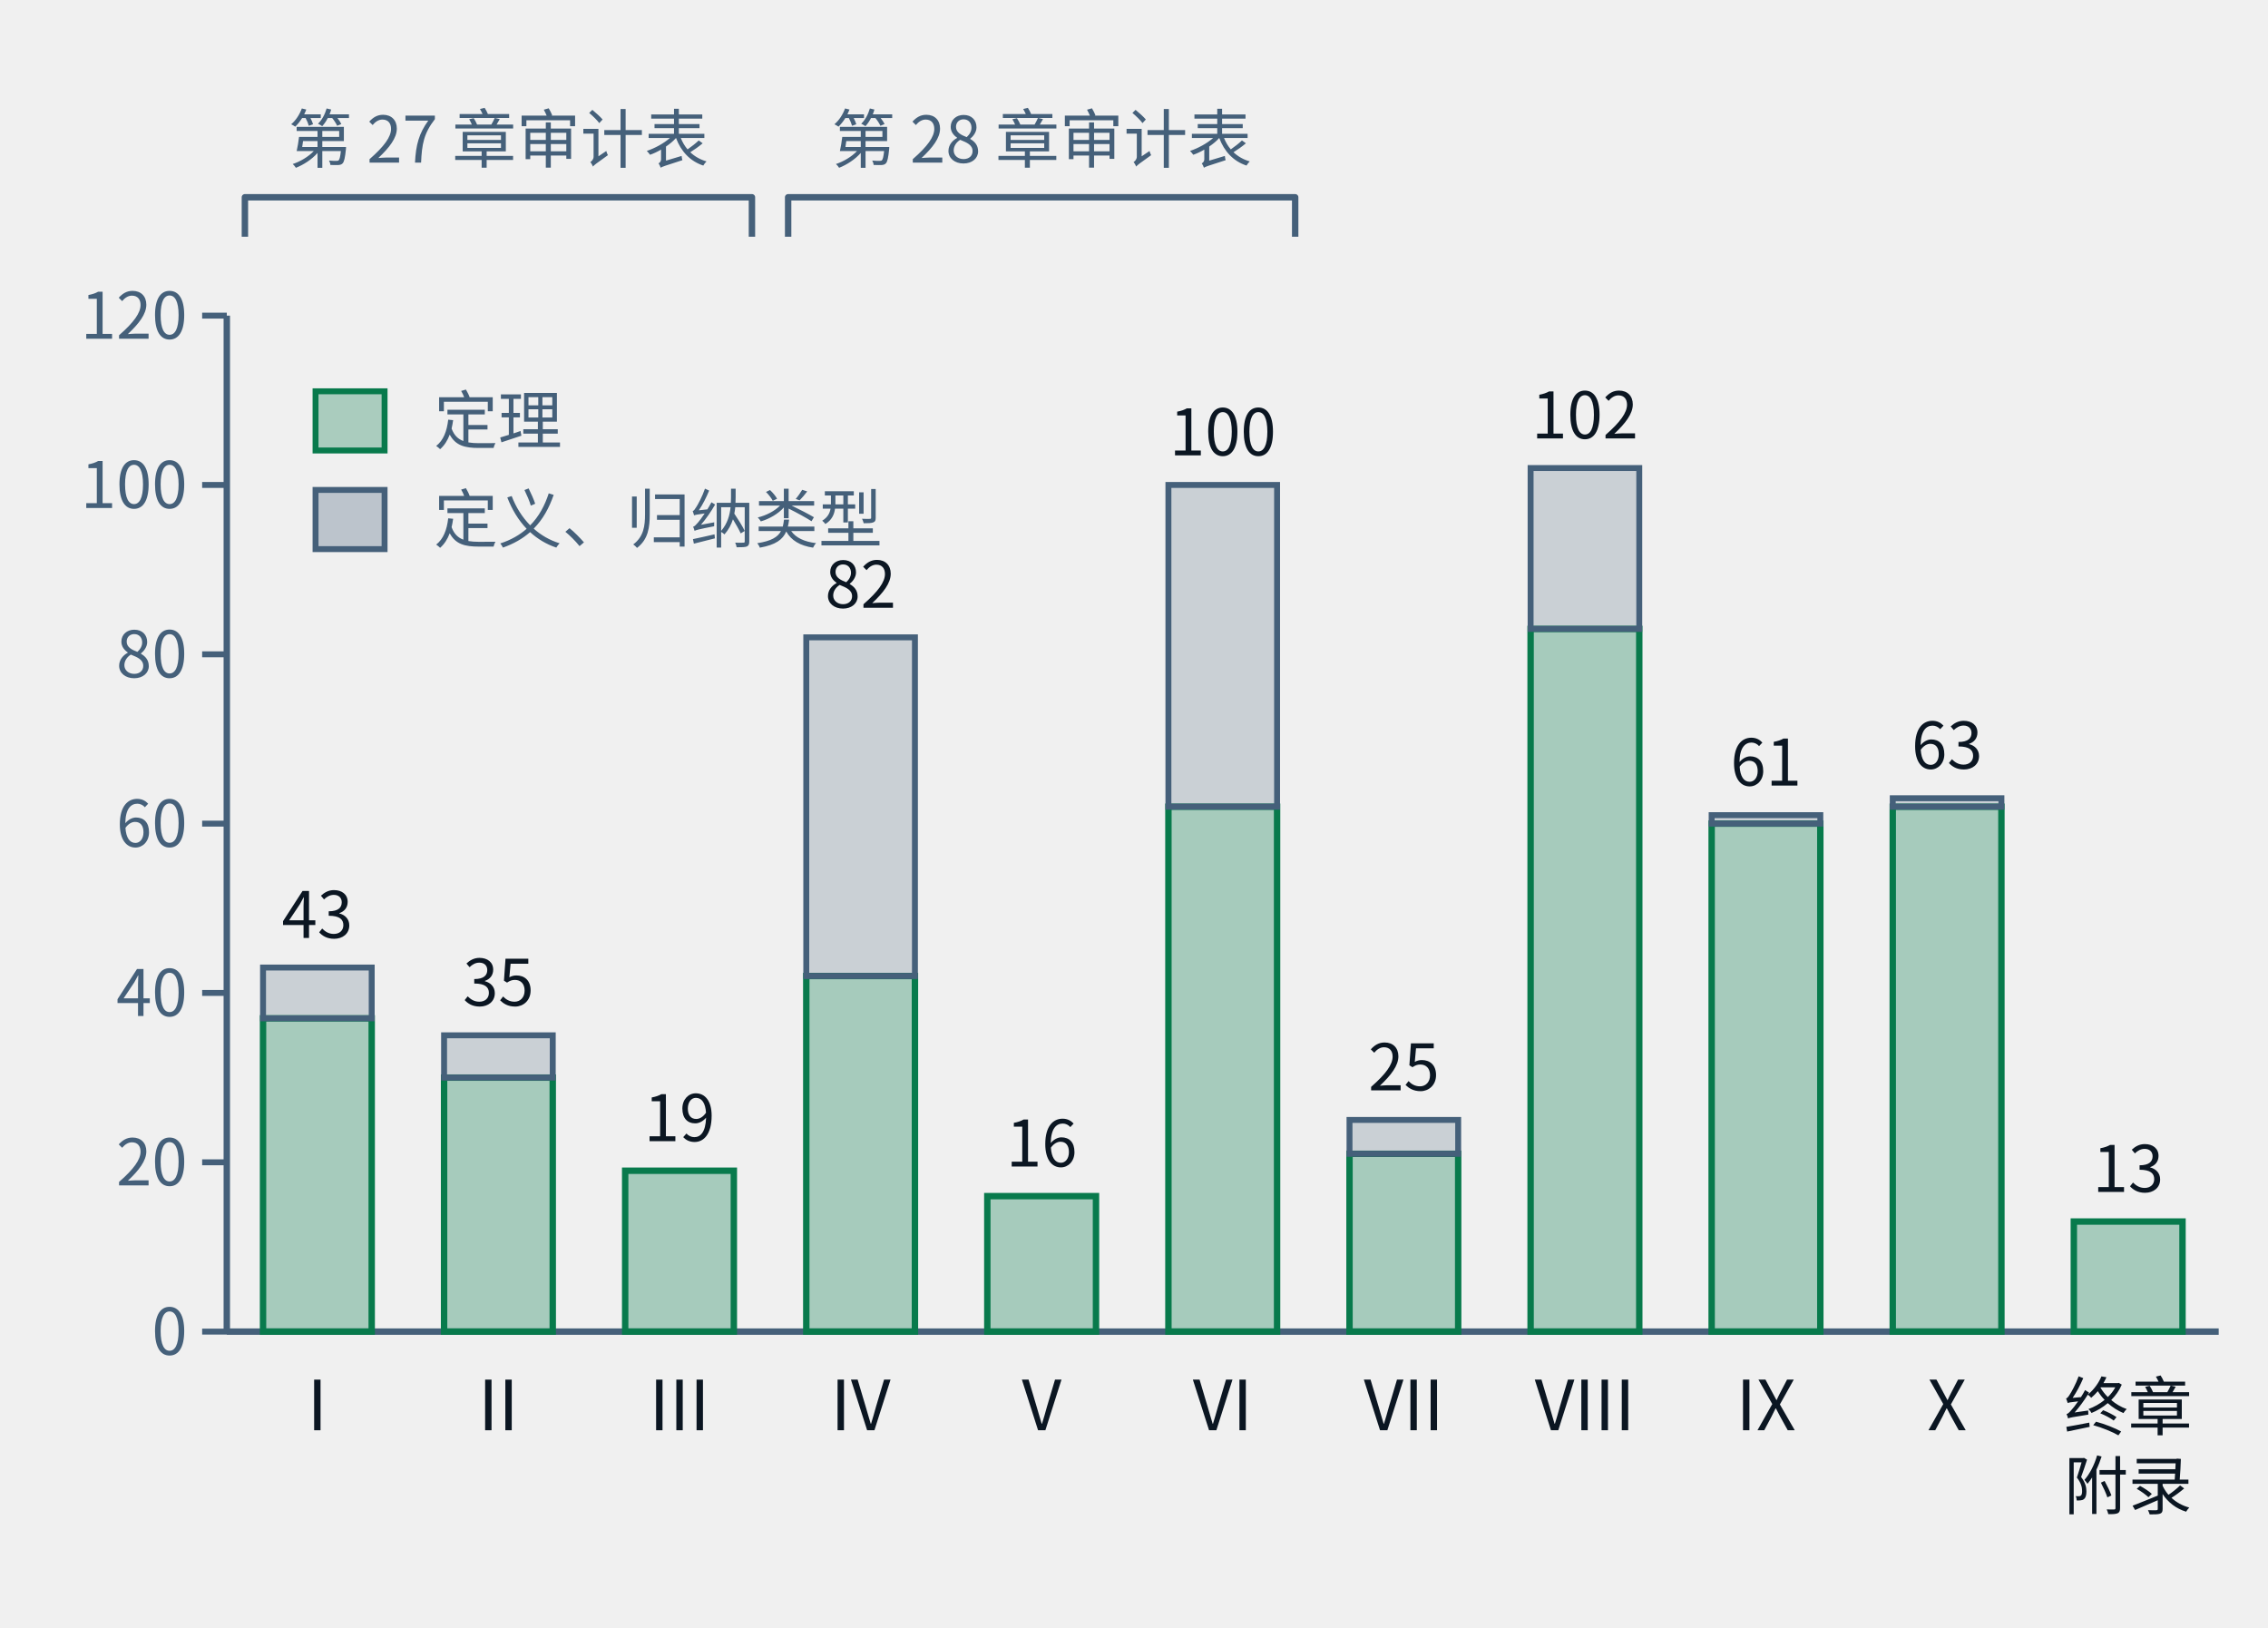
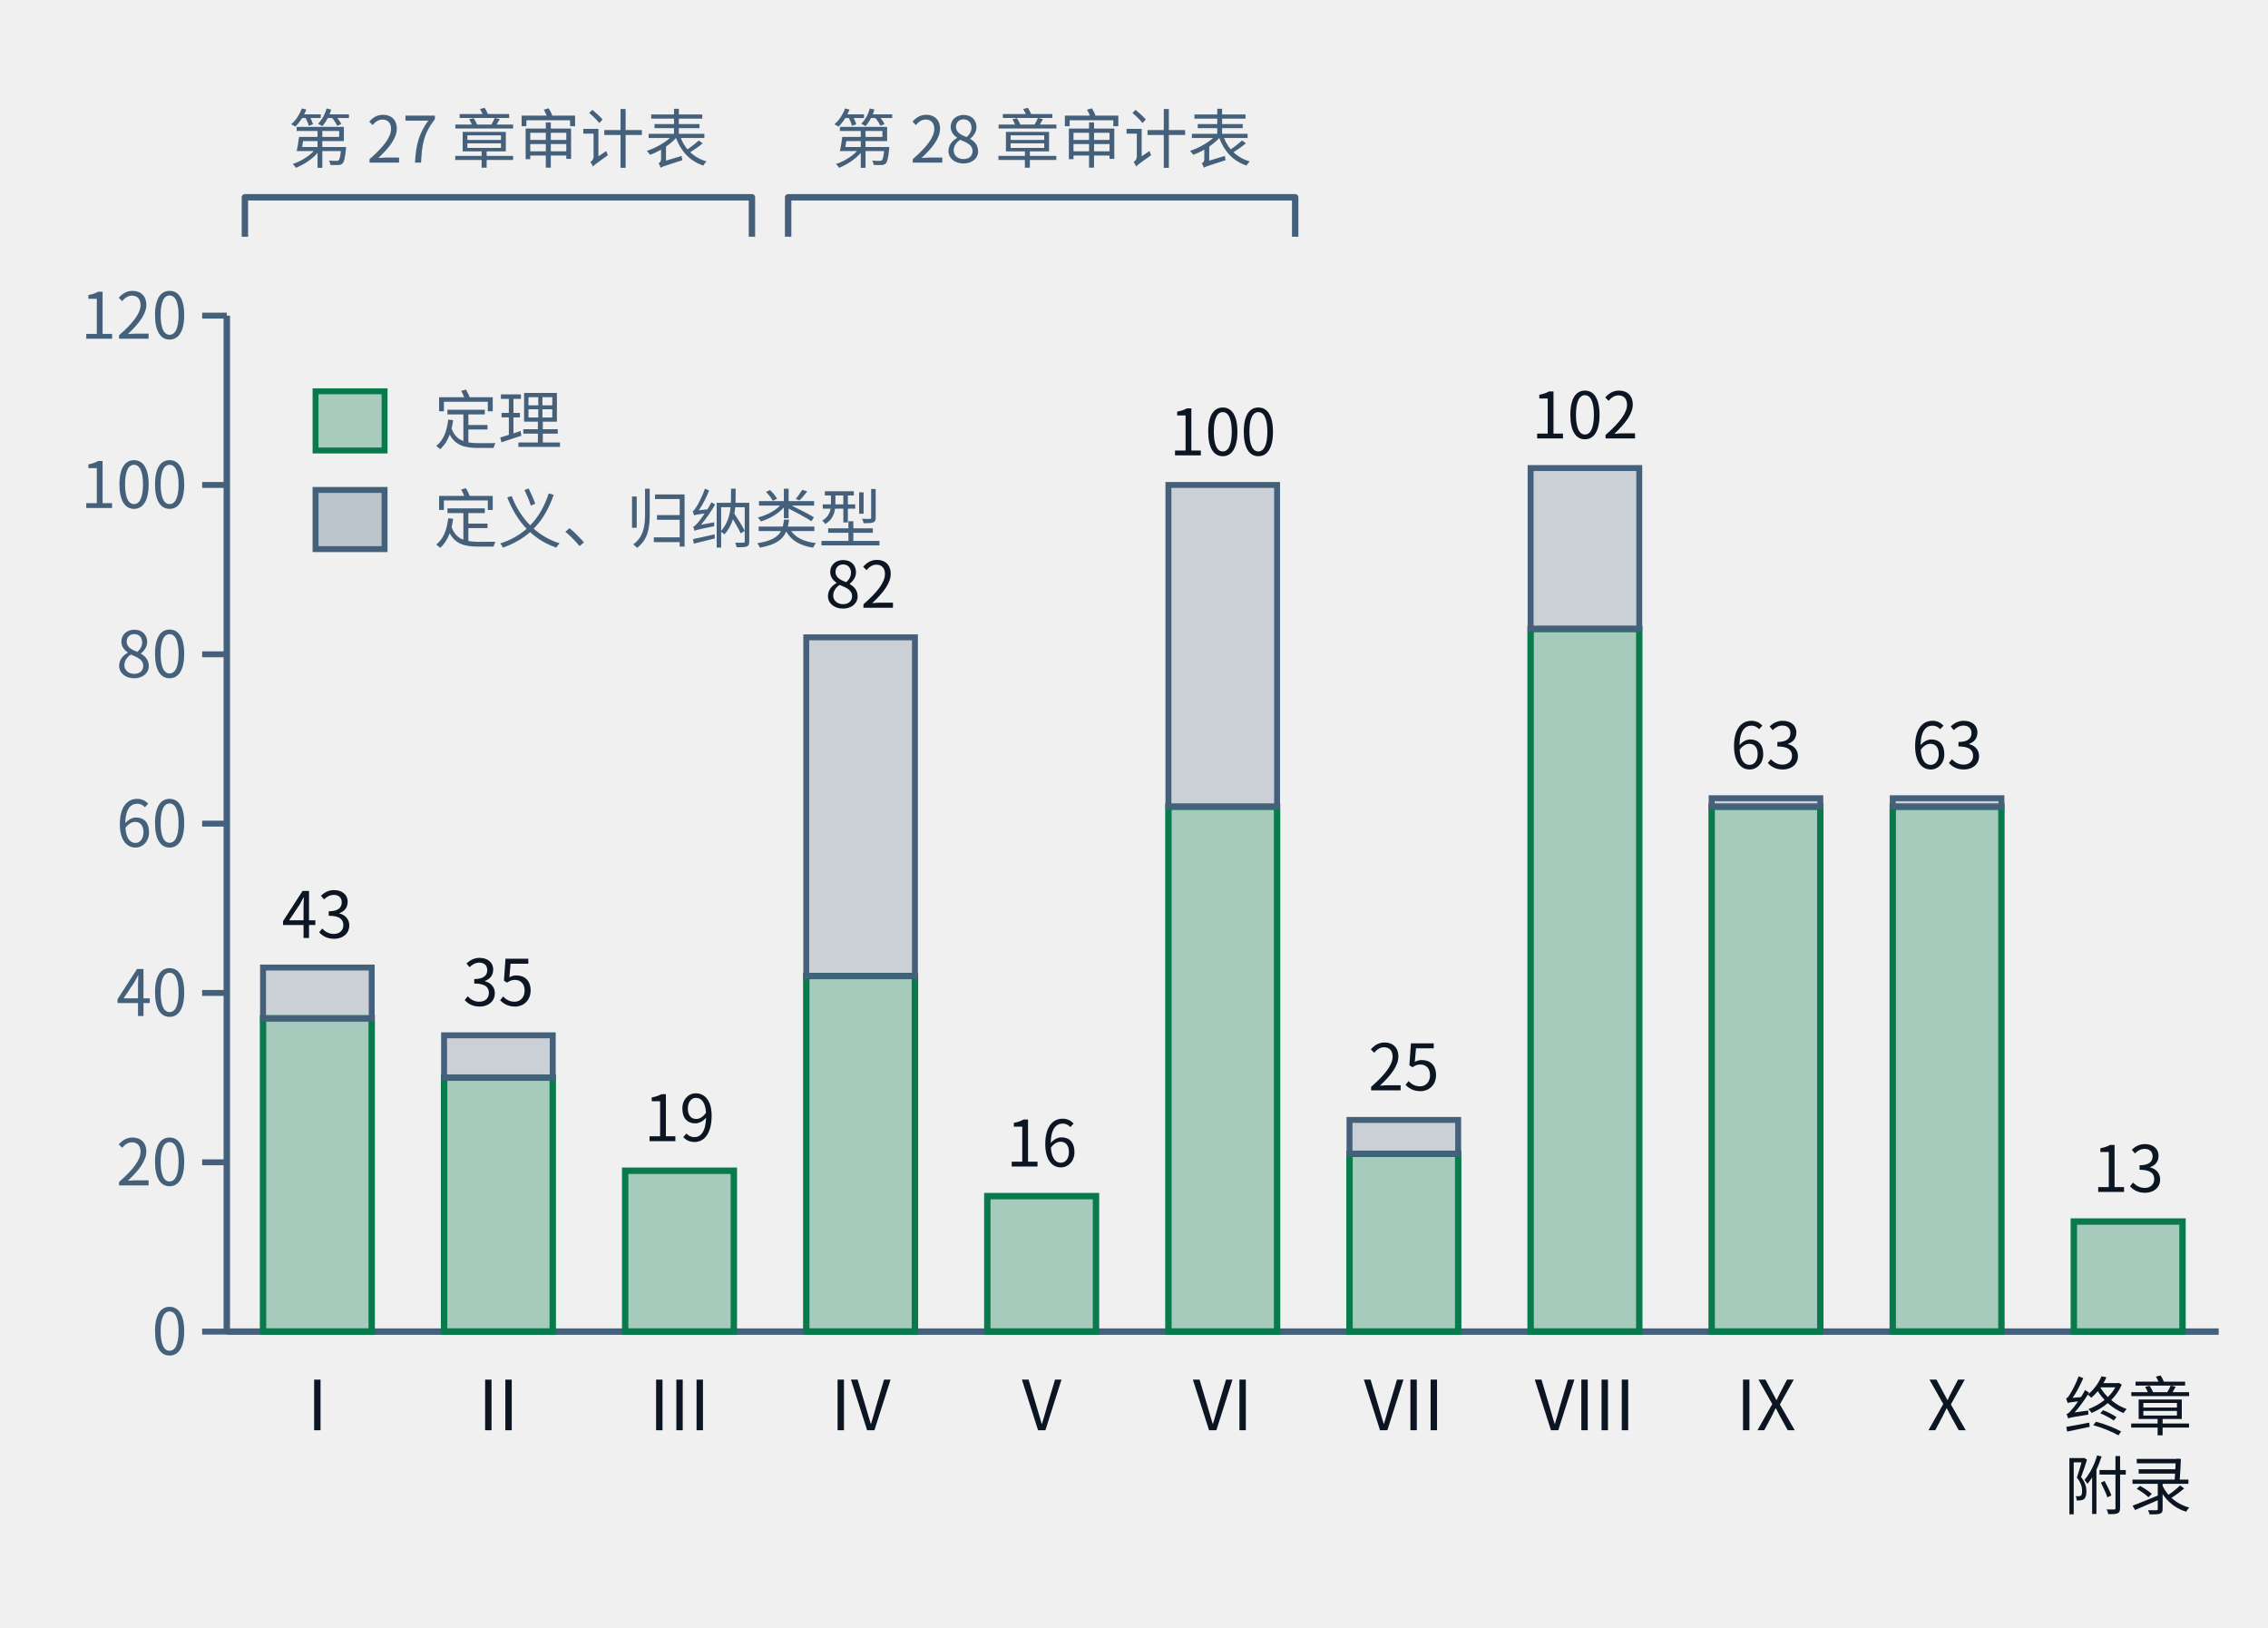
- <svg xmlns="http://www.w3.org/2000/svg" class="tr-fig" data-tr-fig="ch28-declaration-parts" data-lang="zh" viewBox="0 0 460 330" width="460" height="330" font-family="'Noto Sans SC', 'Noto Sans CJK SC', 'Source Sans 3', 'PingFang SC', 'Microsoft YaHei', system-ui, sans-serif" role="img" aria-label="柱状图。横轴是第一至第十部与“终章与附录”，柱高是该部章节用 lean= 引用的不同声明数；每根柱子下段绿色是锁文件里种类为定理的声明，上段灰色是定义与归纳类型。I：定理 37、其他 6；II：定理 30、其他 5；III：定理 19、其他 0；IV：定理 42、其他 40；V：定理 16、其他 0；VI：定理 62、其他 38；VII：定理 21、其他 4；VIII：定理 83、其他 19；IX：定理 60、其他 1；X：定理 62、其他 1；终章与附录：定理 13、其他 0。柱子上方两道括号：第一至第三部标“第二十七章审计表”，第四至第六部标“第二十八章审计表”。">
+ <svg xmlns="http://www.w3.org/2000/svg" class="tr-fig" data-tr-fig="ch28-declaration-parts" data-lang="zh" viewBox="0 0 460 330" width="460" height="330" font-family="'Noto Sans SC', 'Noto Sans CJK SC', 'Source Sans 3', 'PingFang SC', 'Microsoft YaHei', system-ui, sans-serif" role="img" aria-label="柱状图。横轴是第一至第十部与“终章与附录”，柱高是该部章节用 lean= 引用的不同声明数；每根柱子下段绿色是锁文件里种类为定理的声明，上段灰色是定义与归纳类型。I：定理 37、其他 6；II：定理 30、其他 5；III：定理 19、其他 0；IV：定理 42、其他 40；V：定理 16、其他 0；VI：定理 62、其他 38；VII：定理 21、其他 4；VIII：定理 83、其他 19；IX：定理 62、其他 1；X：定理 62、其他 1；终章与附录：定理 13、其他 0。柱子上方两道括号：第一至第三部标“第二十七章审计表”，第四至第六部标“第二十八章审计表”。">
  <style>.ts-ink{stroke:#0b1622}.tf-ink{fill:#0b1622}.ts-dim{stroke:#45607a}.tf-dim{fill:#45607a}.ts-faint{stroke:#9db3c4}.tf-faint{fill:#9db3c4}.ts-edge{stroke:#b9d0dd}.tf-edge{fill:#b9d0dd}.ts-hot{stroke:#5f9bb5}.tf-hot{fill:#5f9bb5}.ts-bg{stroke:#ffffff}.tf-bg{fill:#ffffff}.ts-panel{stroke:#eef5f9}.tf-panel{fill:#eef5f9}.ts-sheet{stroke:#f7fbfd}.tf-sheet{fill:#f7fbfd}.ts-cyan{stroke:#007c8a}.tf-cyan{fill:#007c8a}.ts-magenta{stroke:#b0128f}.tf-magenta{fill:#b0128f}.ts-amber{stroke:#946200}.tf-amber{fill:#946200}.ts-violet{stroke:#5a45c8}.tf-violet{fill:#5a45c8}.ts-ok{stroke:#087a4c}.tf-ok{fill:#087a4c}.ts-warn{stroke:#c21f3a}.tf-warn{fill:#c21f3a}.ts-blue{stroke:#1d5fd0}.tf-blue{fill:#1d5fd0}.ts-orange{stroke:#b85410}.tf-orange{fill:#b85410}.ts-sigma{stroke:#28405a}.tf-sigma{fill:#28405a}@media (prefers-color-scheme:dark){.ts-ink{stroke:#d4efff}.tf-ink{fill:#d4efff}.ts-dim{stroke:#6f8ea5}.tf-dim{fill:#6f8ea5}.ts-faint{stroke:#34506a}.tf-faint{fill:#34506a}.ts-edge{stroke:#143049}.tf-edge{fill:#143049}.ts-hot{stroke:#1f5d7c}.tf-hot{fill:#1f5d7c}.ts-bg{stroke:#03060c}.tf-bg{fill:#03060c}.ts-panel{stroke:#07101b}.tf-panel{fill:#07101b}.ts-sheet{stroke:#050c16}.tf-sheet{fill:#050c16}.ts-cyan{stroke:#19f0ff}.tf-cyan{fill:#19f0ff}.ts-magenta{stroke:#ff2fd0}.tf-magenta{fill:#ff2fd0}.ts-amber{stroke:#ffc83d}.tf-amber{fill:#ffc83d}.ts-violet{stroke:#9d8cff}.tf-violet{fill:#9d8cff}.ts-ok{stroke:#46ffb2}.tf-ok{fill:#46ffb2}.ts-warn{stroke:#ff5064}.tf-warn{fill:#ff5064}.ts-blue{stroke:#2a7bff}.tf-blue{fill:#2a7bff}.ts-orange{stroke:#ff8a3c}.tf-orange{fill:#ff8a3c}.ts-sigma{stroke:#cfe3ff}.tf-sigma{fill:#cfe3ff}}</style>
  <line x1="46" y1="64" x2="46" y2="270" class="ts-dim" stroke-width="1.3" fill="none" />
  <line x1="41" y1="270" x2="46" y2="270" class="ts-dim" stroke-width="1.2" fill="none" />
  <text class="tf-dim" x="38" y="274.68" font-size="13" text-anchor="end">0</text>
  <line x1="41" y1="235.67" x2="46" y2="235.67" class="ts-dim" stroke-width="1.2" fill="none" />
  <text class="tf-dim" x="38" y="240.35" font-size="13" text-anchor="end">20</text>
  <line x1="41" y1="201.33" x2="46" y2="201.33" class="ts-dim" stroke-width="1.2" fill="none" />
  <text class="tf-dim" x="38" y="206.01" font-size="13" text-anchor="end">40</text>
  <line x1="41" y1="167" x2="46" y2="167" class="ts-dim" stroke-width="1.2" fill="none" />
  <text class="tf-dim" x="38" y="171.68" font-size="13" text-anchor="end">60</text>
  <line x1="41" y1="132.67" x2="46" y2="132.67" class="ts-dim" stroke-width="1.2" fill="none" />
  <text class="tf-dim" x="38" y="137.35" font-size="13" text-anchor="end">80</text>
  <line x1="41" y1="98.33" x2="46" y2="98.33" class="ts-dim" stroke-width="1.2" fill="none" />
  <text class="tf-dim" x="38" y="103.01" font-size="13" text-anchor="end">100</text>
  <line x1="41" y1="64" x2="46" y2="64" class="ts-dim" stroke-width="1.2" fill="none" />
  <text class="tf-dim" x="38" y="68.68" font-size="13" text-anchor="end">120</text>
  <line x1="46" y1="270" x2="450" y2="270" class="ts-dim" stroke-width="1.3" fill="none" />
  <rect x="53.35" y="206.48" width="22.04" height="63.52" class="ts-ok tf-ok" stroke-width="1.3" fill-opacity="0.32" />
  <rect x="53.35" y="196.18" width="22.04" height="10.3" class="ts-dim tf-dim" stroke-width="1.2" fill-opacity="0.22" />
  <text class="tf-ink" x="64.36" y="190.18" font-size="13" text-anchor="middle">43</text>
  <text class="tf-ink" x="64.36" y="290" font-size="14" text-anchor="middle">I</text>
  <rect x="90.07" y="218.5" width="22.04" height="51.5" class="ts-ok tf-ok" stroke-width="1.3" fill-opacity="0.32" />
  <rect x="90.07" y="209.92" width="22.04" height="8.58" class="ts-dim tf-dim" stroke-width="1.2" fill-opacity="0.22" />
  <text class="tf-ink" x="101.09" y="203.92" font-size="13" text-anchor="middle">35</text>
  <text class="tf-ink" x="101.09" y="290" font-size="14" text-anchor="middle">II</text>
  <rect x="126.8" y="237.38" width="22.04" height="32.62" class="ts-ok tf-ok" stroke-width="1.3" fill-opacity="0.32" />
  <text class="tf-ink" x="137.82" y="231.38" font-size="13" text-anchor="middle">19</text>
  <text class="tf-ink" x="137.82" y="290" font-size="14" text-anchor="middle">III</text>
  <rect x="163.53" y="197.9" width="22.04" height="72.1" class="ts-ok tf-ok" stroke-width="1.3" fill-opacity="0.32" />
  <rect x="163.53" y="129.23" width="22.04" height="68.67" class="ts-dim tf-dim" stroke-width="1.2" fill-opacity="0.22" />
  <text class="tf-ink" x="174.55" y="123.23" font-size="13" text-anchor="middle">82</text>
  <text class="tf-ink" x="174.55" y="290" font-size="14" text-anchor="middle">IV</text>
  <rect x="200.25" y="242.53" width="22.04" height="27.47" class="ts-ok tf-ok" stroke-width="1.3" fill-opacity="0.32" />
  <text class="tf-ink" x="211.27" y="236.53" font-size="13" text-anchor="middle">16</text>
  <text class="tf-ink" x="211.27" y="290" font-size="14" text-anchor="middle">V</text>
  <rect x="236.98" y="163.57" width="22.04" height="106.43" class="ts-ok tf-ok" stroke-width="1.3" fill-opacity="0.32" />
  <rect x="236.98" y="98.33" width="22.04" height="65.23" class="ts-dim tf-dim" stroke-width="1.2" fill-opacity="0.22" />
  <text class="tf-ink" x="248" y="92.33" font-size="13" text-anchor="middle">100</text>
  <text class="tf-ink" x="248" y="290" font-size="14" text-anchor="middle">VI</text>
  <rect x="273.71" y="233.95" width="22.04" height="36.05" class="ts-ok tf-ok" stroke-width="1.3" fill-opacity="0.32" />
  <rect x="273.71" y="227.08" width="22.04" height="6.87" class="ts-dim tf-dim" stroke-width="1.2" fill-opacity="0.22" />
  <text class="tf-ink" x="284.73" y="221.08" font-size="13" text-anchor="middle">25</text>
  <text class="tf-ink" x="284.73" y="290" font-size="14" text-anchor="middle">VII</text>
  <rect x="310.44" y="127.52" width="22.04" height="142.48" class="ts-ok tf-ok" stroke-width="1.3" fill-opacity="0.32" />
  <rect x="310.44" y="94.9" width="22.04" height="32.62" class="ts-dim tf-dim" stroke-width="1.2" fill-opacity="0.22" />
  <text class="tf-ink" x="321.45" y="88.9" font-size="13" text-anchor="middle">102</text>
  <text class="tf-ink" x="321.45" y="290" font-size="14" text-anchor="middle">VIII</text>
-   <rect x="347.16" y="167" width="22.04" height="103" class="ts-ok tf-ok" stroke-width="1.3" fill-opacity="0.32" />
-   <rect x="347.16" y="165.28" width="22.04" height="1.72" class="ts-dim tf-dim" stroke-width="1.2" fill-opacity="0.22" />
-   <text class="tf-ink" x="358.18" y="159.28" font-size="13" text-anchor="middle">61</text>
+   <rect x="347.16" y="163.57" width="22.04" height="106.43" class="ts-ok tf-ok" stroke-width="1.3" fill-opacity="0.32" />
+   <rect x="347.16" y="161.85" width="22.04" height="1.72" class="ts-dim tf-dim" stroke-width="1.2" fill-opacity="0.22" />
+   <text class="tf-ink" x="358.18" y="155.85" font-size="13" text-anchor="middle">63</text>
  <text class="tf-ink" x="358.18" y="290" font-size="14" text-anchor="middle">IX</text>
  <rect x="383.89" y="163.57" width="22.04" height="106.43" class="ts-ok tf-ok" stroke-width="1.3" fill-opacity="0.32" />
  <rect x="383.89" y="161.85" width="22.04" height="1.72" class="ts-dim tf-dim" stroke-width="1.2" fill-opacity="0.22" />
  <text class="tf-ink" x="394.91" y="155.85" font-size="13" text-anchor="middle">63</text>
  <text class="tf-ink" x="394.91" y="290" font-size="14" text-anchor="middle">X</text>
  <rect x="420.62" y="247.68" width="22.04" height="22.32" class="ts-ok tf-ok" stroke-width="1.3" fill-opacity="0.32" />
  <text class="tf-ink" x="431.64" y="241.68" font-size="13" text-anchor="middle">13</text>
  <text class="tf-ink" x="431.64" y="290" font-size="13" text-anchor="middle">终章</text>
  <text class="tf-ink" x="431.64" y="306" font-size="13" text-anchor="middle">附录</text>
  <path d="M49.67 48 L49.67 40 L152.51 40 L152.51 48" class="ts-dim" stroke-width="1.3" stroke-linejoin="round" fill="none" />
  <text class="tf-dim" x="101.09" y="32.98" font-size="13" text-anchor="middle">第 27 章审计表</text>
  <path d="M159.85 48 L159.85 40 L262.69 40 L262.69 48" class="ts-dim" stroke-width="1.3" stroke-linejoin="round" fill="none" />
  <text class="tf-dim" x="211.27" y="32.98" font-size="13" text-anchor="middle">第 28 章审计表</text>
  <rect x="64" y="79.34" width="14" height="12" class="ts-ok tf-ok" stroke-width="1.2" fill-opacity="0.3" />
  <text class="tf-dim" x="88" y="90" font-size="13">定理</text>
  <rect x="64" y="99.34" width="14" height="12" class="ts-dim tf-dim" stroke-width="1.2" fill-opacity="0.3" />
  <text class="tf-dim" x="88" y="110" font-size="13">定义、归纳类型</text>
</svg>
